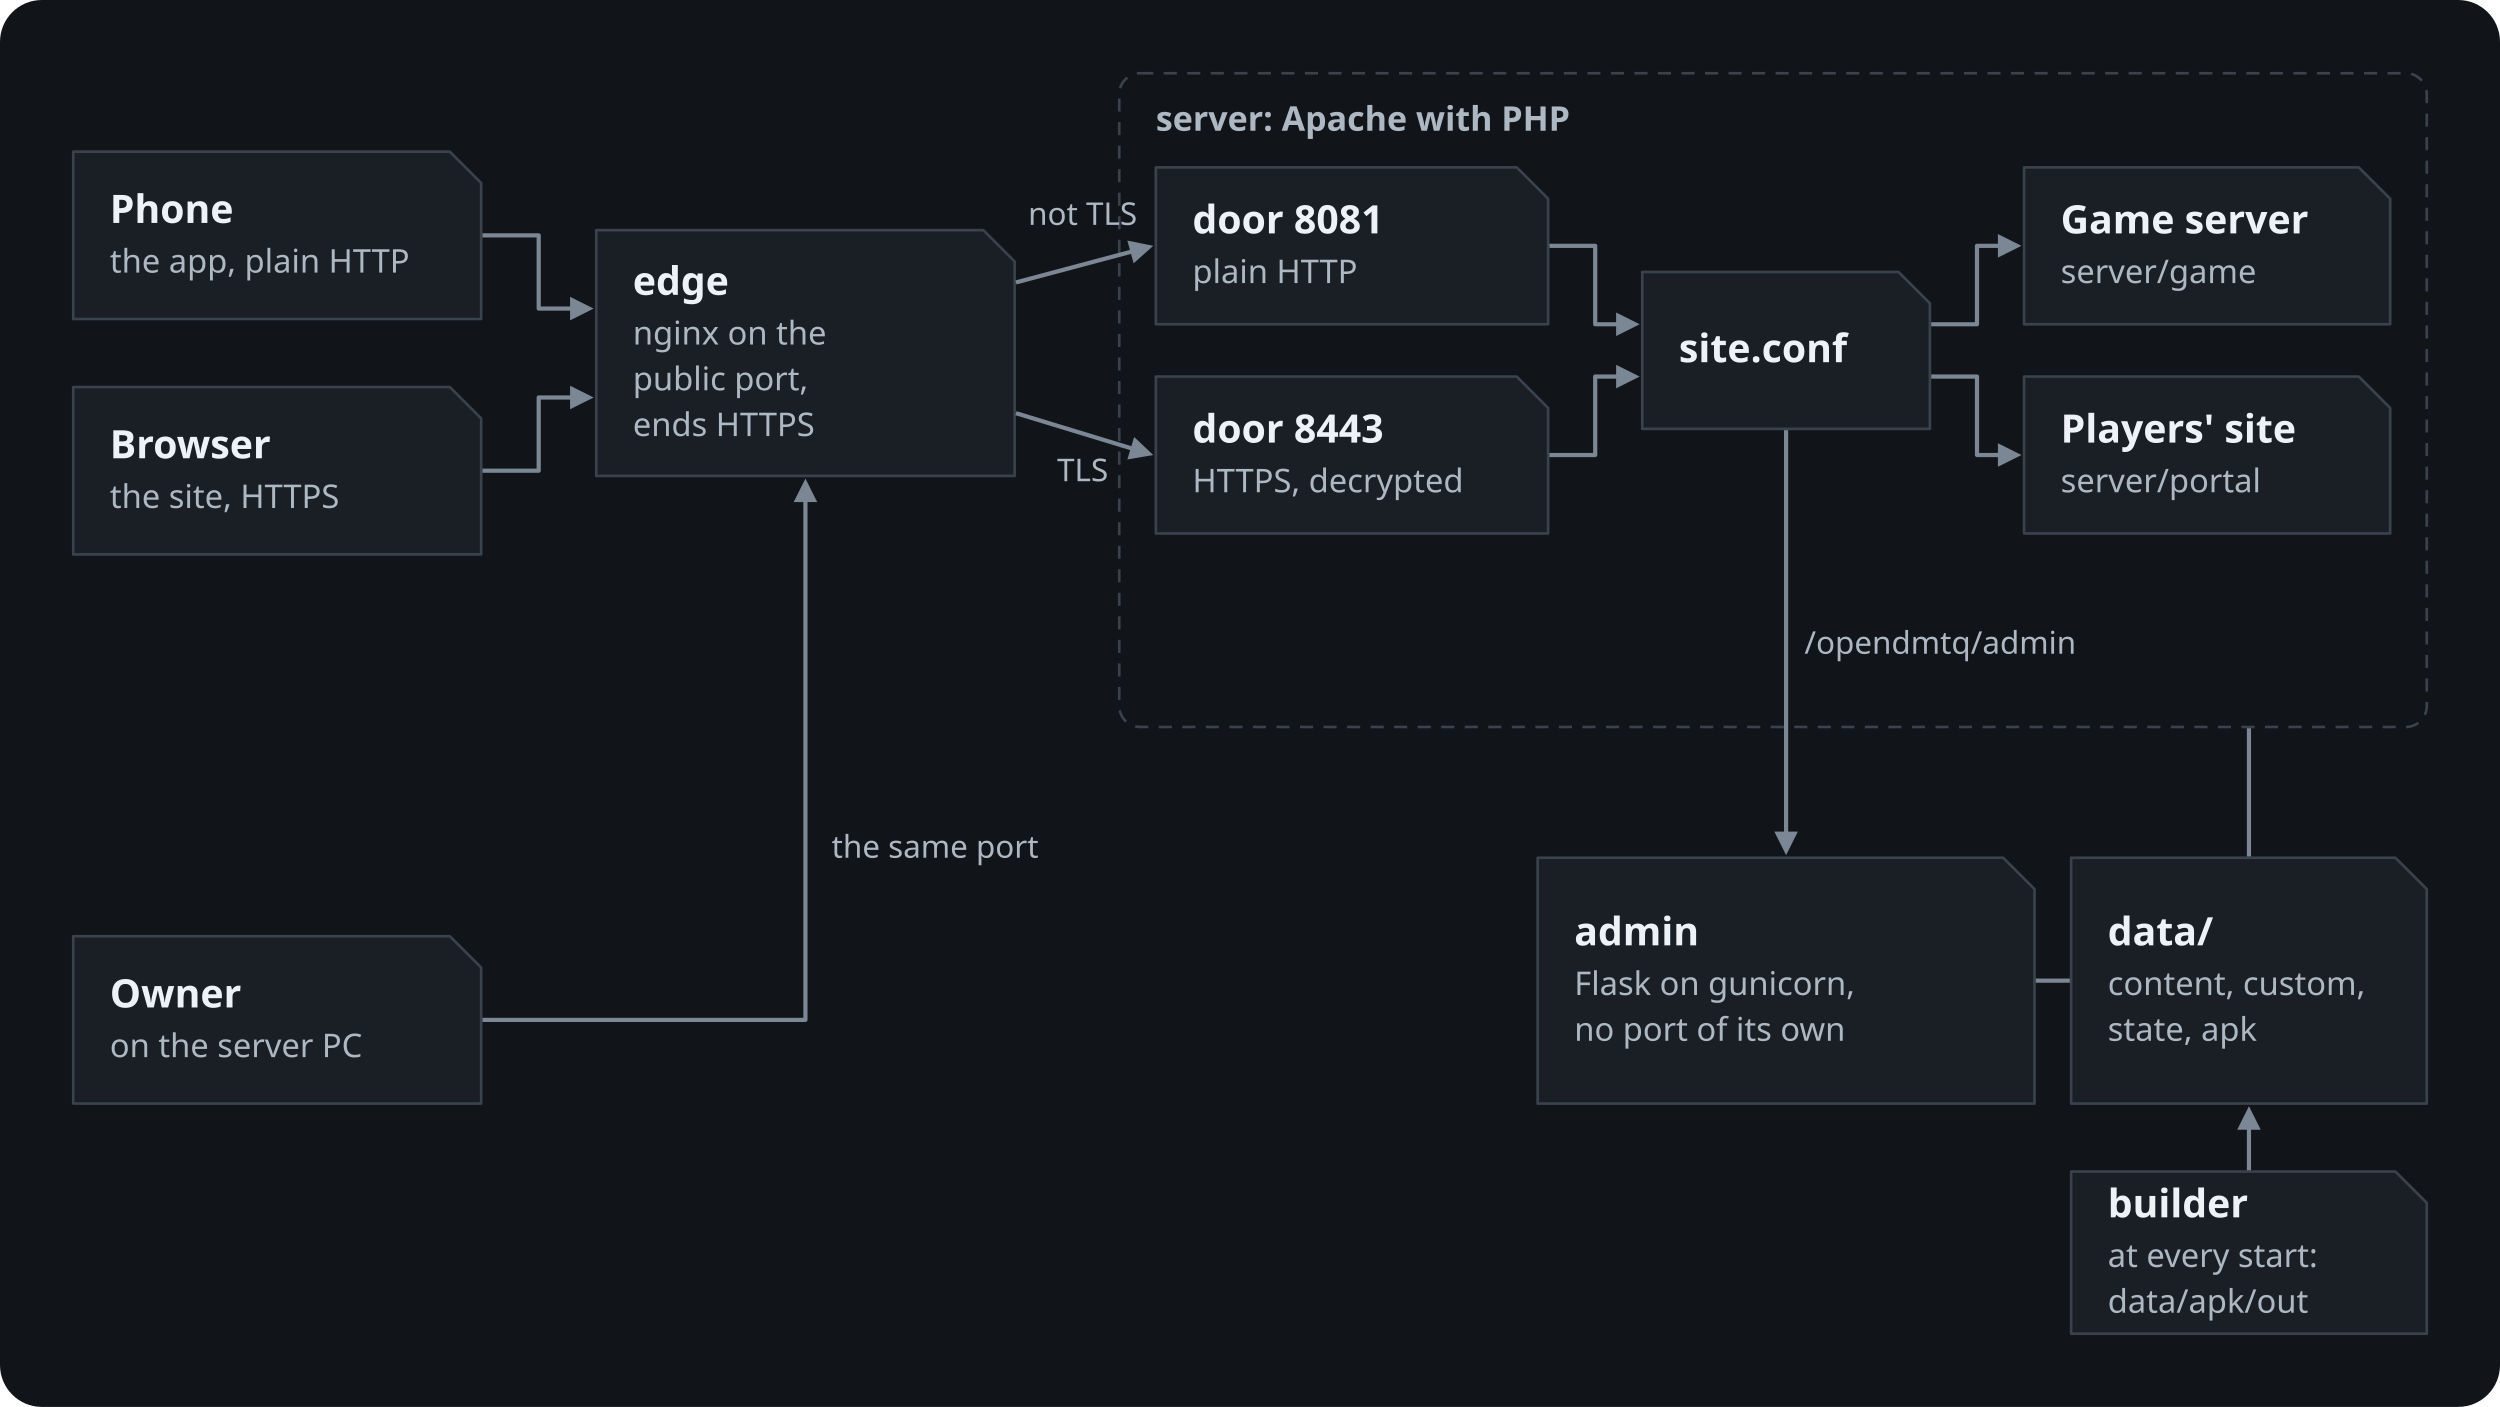
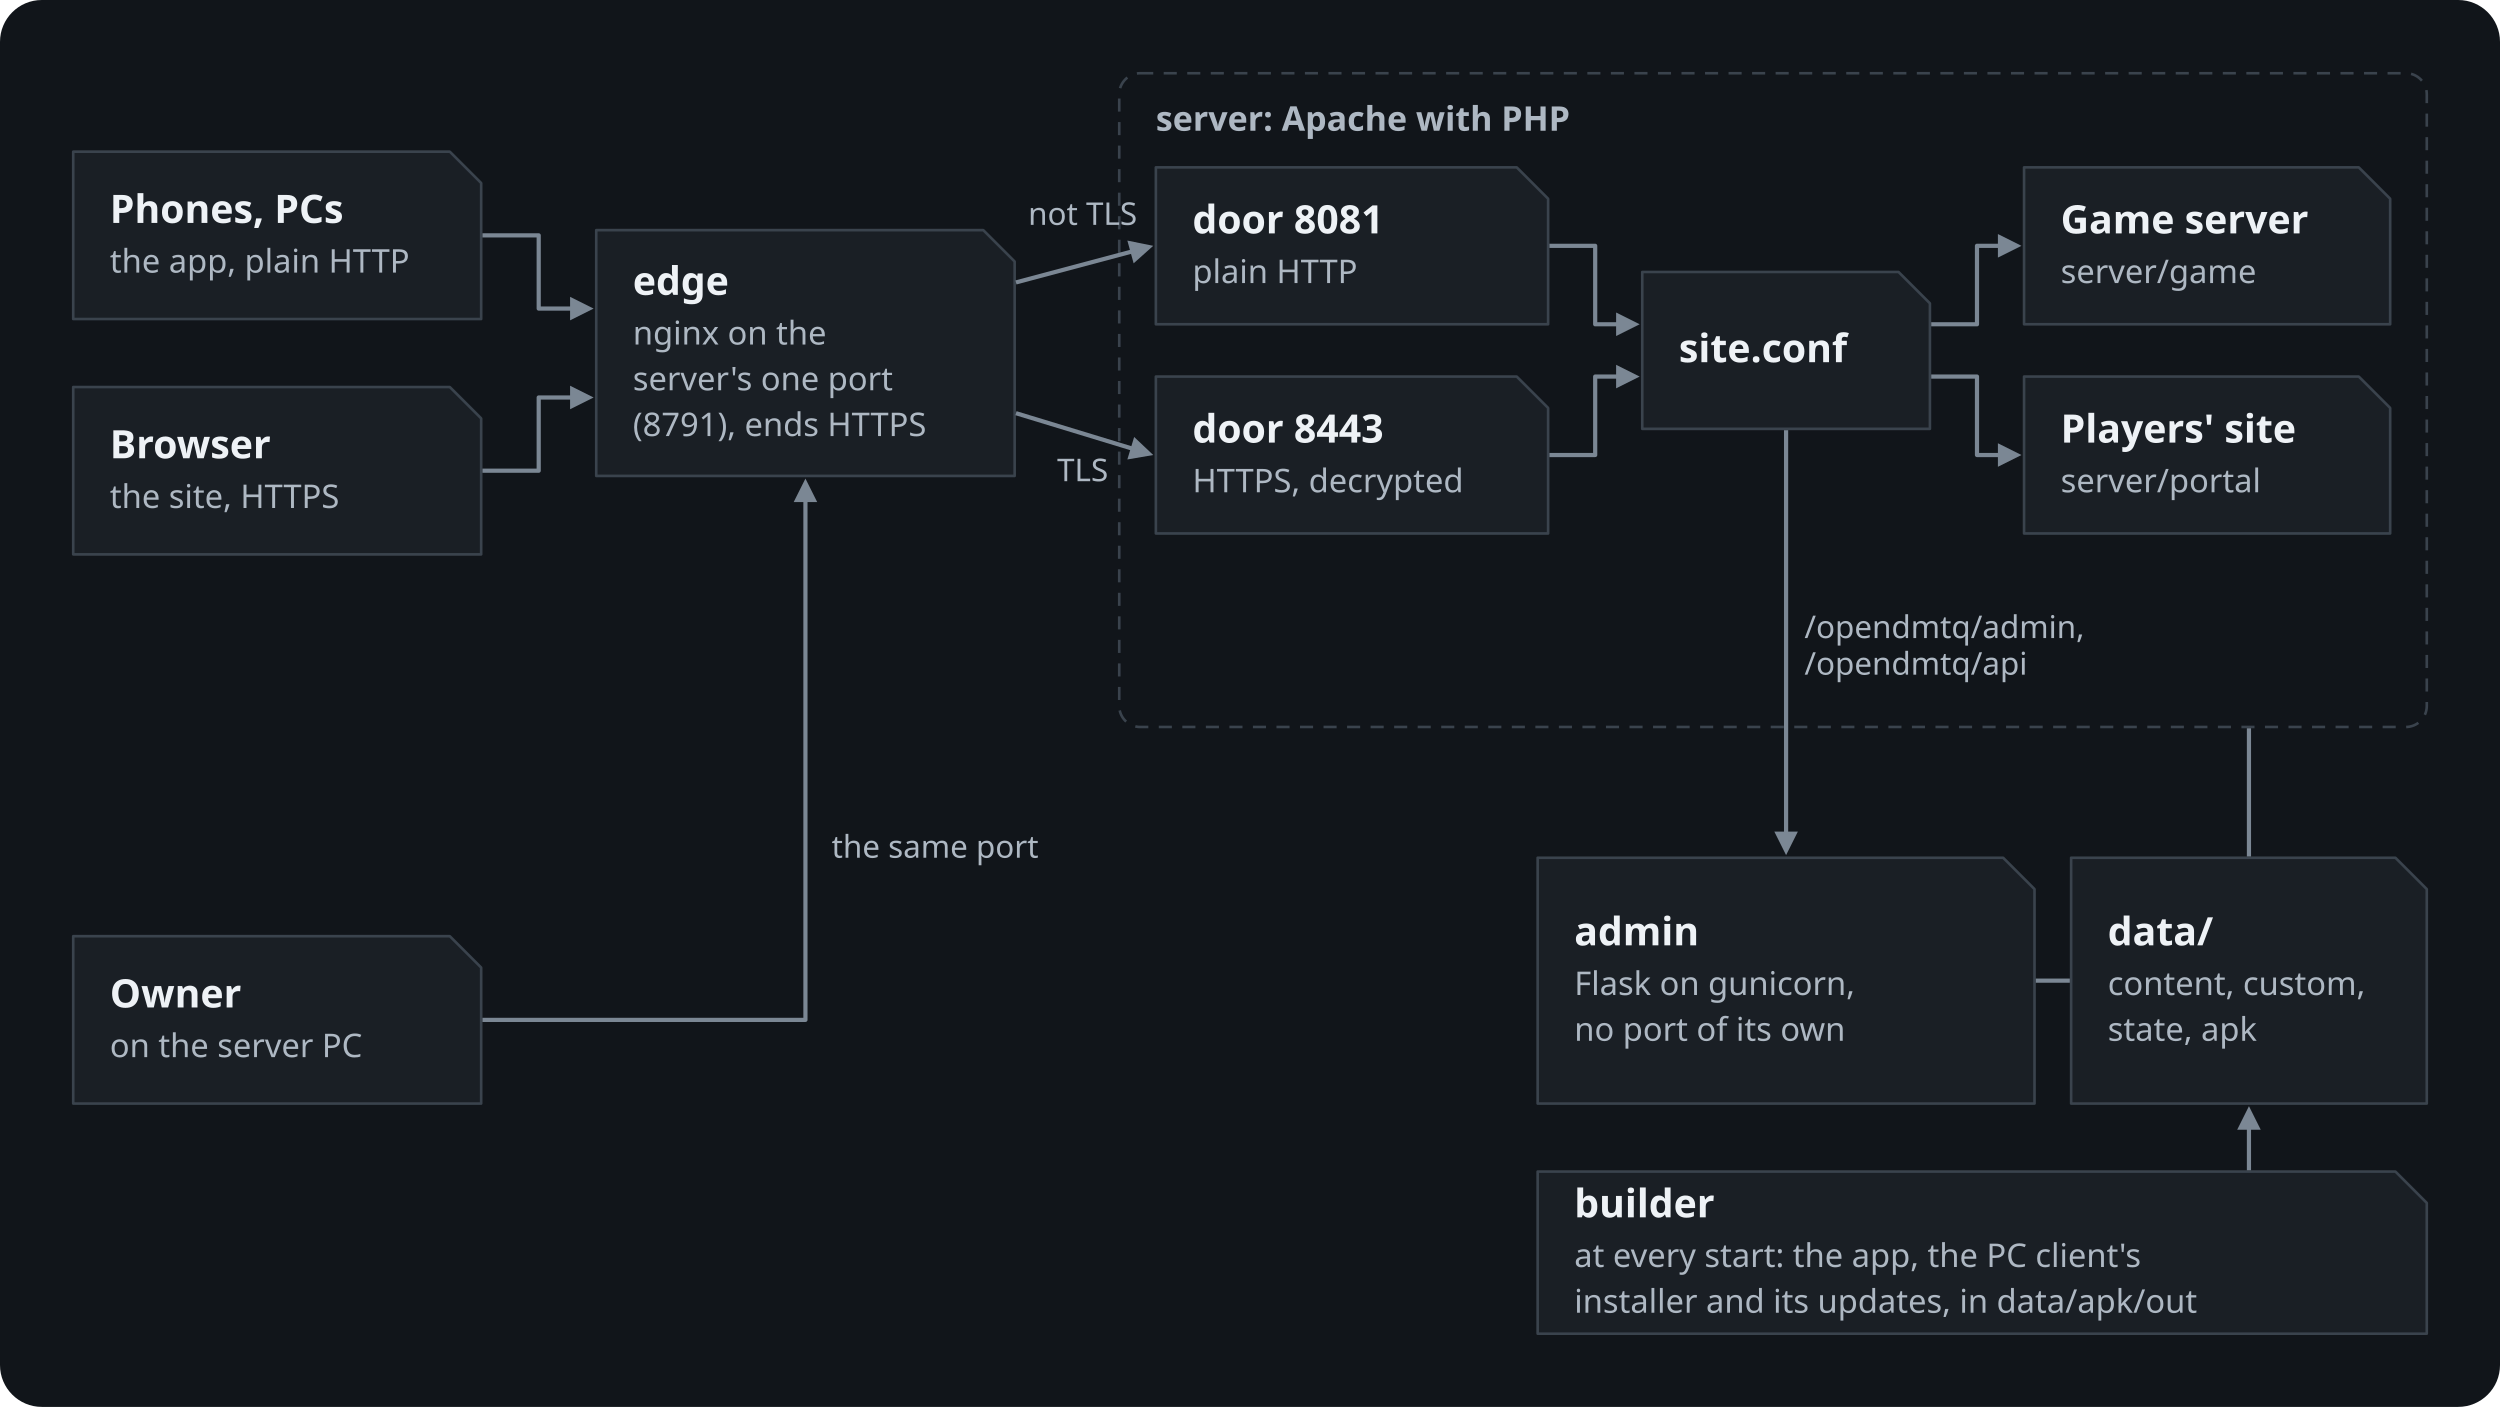
- <svg xmlns="http://www.w3.org/2000/svg" viewBox="-28 -28 956 538" width="956" height="538" font-family="-apple-system, BlinkMacSystemFont, 'Segoe UI', 'Noto Sans', 'Apple SD Gothic Neo', 'Malgun Gothic', 'Noto Sans KR', Helvetica, Arial, sans-serif" role="img" aria-label="The parts with Docker Compose. Phones (plain HTTP) and browsers (HTTPS) reach the edge, nginx on the one public port, which ends HTTPS and passes each connection to one of Apache's two doors; site.conf sends it to the game server, the players' site or, for /opendmtq/admin, the admin pages, on the same port: the owner opens them there too. The game server, the site and the admin pages work on data/; the builder puts the app, and the PC client's installer beside it, in data/apk/out at every start">
+ <svg xmlns="http://www.w3.org/2000/svg" viewBox="-28 -28 956 538" width="956" height="538" font-family="-apple-system, BlinkMacSystemFont, 'Segoe UI', 'Noto Sans', 'Apple SD Gothic Neo', 'Malgun Gothic', 'Noto Sans KR', Helvetica, Arial, sans-serif" role="img" aria-label="The parts with Docker Compose. Phones and PCs (plain HTTP) and browsers (HTTPS) reach the edge, nginx on the server's one port (8791 unless set otherwise), which ends HTTPS and passes each connection to one of Apache's two doors; site.conf sends it to the game server, the players' site or, for /opendmtq/admin and /opendmtq/api, the admin service, which has no port of its own on the PC: the owner opens the admin pages on the same port. The game server, the site and the admin pages work on data/; the builder puts the app, and the PC client's installer and its updates beside it, in data/apk/out at every start">
  <rect x="-28" y="-28" width="956" height="538" rx="16" fill="#11151a" />
  <path d="M0,30 H144 L156,42 V94 H0 Z" fill="#1a1f25" stroke="#3a434d" stroke-width="1" stroke-linejoin="round" />
-   <text x="14" y="57.25" font-size="15" font-weight="600" fill="#eef2f6" text-anchor="start" data-box="14,142">Phone</text>
+   <text x="14" y="57.25" font-size="15" font-weight="600" fill="#eef2f6" text-anchor="start" data-box="14,142">Phones, PCs</text>
  <text x="14" y="76.25" font-size="12.5" fill="#aeb8c3" text-anchor="start" data-box="14,142">the app, plain HTTP</text>
  <path d="M0,120 H144 L156,132 V184 H0 Z" fill="#1a1f25" stroke="#3a434d" stroke-width="1" stroke-linejoin="round" />
  <text x="14" y="147.25" font-size="15" font-weight="600" fill="#eef2f6" text-anchor="start" data-box="14,142">Browser</text>
  <text x="14" y="166.25" font-size="12.5" fill="#aeb8c3" text-anchor="start" data-box="14,142">the site, HTTPS</text>
  <path d="M0,330 H144 L156,342 V394 H0 Z" fill="#1a1f25" stroke="#3a434d" stroke-width="1" stroke-linejoin="round" />
  <text x="14" y="357.25" font-size="15" font-weight="600" fill="#eef2f6" text-anchor="start" data-box="14,142">Owner</text>
  <text x="14" y="376.25" font-size="12.5" fill="#aeb8c3" text-anchor="start" data-box="14,142">on the server PC</text>
  <path d="M200,60 H348 L360,72 V154 H200 Z" fill="#1a1f25" stroke="#3a434d" stroke-width="1" stroke-linejoin="round" />
  <text x="214" y="84.75" font-size="15" font-weight="600" fill="#eef2f6" text-anchor="start" data-box="214,346">edge</text>
  <text x="214" y="103.75" font-size="12.5" fill="#aeb8c3" text-anchor="start" data-box="214,346">nginx on the</text>
-   <text x="214" y="121.25" font-size="12.5" fill="#aeb8c3" text-anchor="start" data-box="214,346">public port,</text>
-   <text x="214" y="138.75" font-size="12.5" fill="#aeb8c3" text-anchor="start" data-box="214,346">ends HTTPS</text>
+   <text x="214" y="121.25" font-size="12.5" fill="#aeb8c3" text-anchor="start" data-box="214,346">server's one port</text>
+   <text x="214" y="138.75" font-size="12.5" fill="#aeb8c3" text-anchor="start" data-box="214,346">(8791), ends HTTPS</text>
  <path d="M156.5,62 L178,62 L178,90 L192,90" fill="none" stroke="#7b8794" stroke-width="1.6" stroke-linejoin="round" />
  <path d="M199,90 L190.0,94.5 L190.0,85.5 Z" fill="#7b8794" data-tip="199,90" />
  <path d="M156.5,152 L178,152 L178,124 L192,124" fill="none" stroke="#7b8794" stroke-width="1.6" stroke-linejoin="round" />
  <path d="M199,124 L190.0,128.5 L190.0,119.5 Z" fill="#7b8794" data-tip="199,124" />
  <rect x="400" y="0" width="500" height="250" rx="8" fill="#11151a" stroke="#3a434d" stroke-width="1" stroke-dasharray="5 4" />
  <text x="414" y="22" font-size="13" font-weight="600" fill="#aeb8c3" text-anchor="start" data-box="414,886">server: Apache with PHP</text>
  <path d="M414,36 H552 L564,48 V96 H414 Z" fill="#1a1f25" stroke="#3a434d" stroke-width="1" stroke-linejoin="round" />
  <text x="428" y="61.25" font-size="15" font-weight="600" fill="#eef2f6" text-anchor="start" data-box="428,550">door 8081</text>
  <text x="428" y="80.25" font-size="12.5" fill="#aeb8c3" text-anchor="start" data-box="428,550">plain HTTP</text>
  <path d="M414,116 H552 L564,128 V176 H414 Z" fill="#1a1f25" stroke="#3a434d" stroke-width="1" stroke-linejoin="round" />
  <text x="428" y="141.25" font-size="15" font-weight="600" fill="#eef2f6" text-anchor="start" data-box="428,550">door 8443</text>
  <text x="428" y="160.25" font-size="12.5" fill="#aeb8c3" text-anchor="start" data-box="428,550">HTTPS, decrypted</text>
  <path d="M360.5,80 L406.236,67.804" fill="none" stroke="#7b8794" stroke-width="1.6" stroke-linejoin="round" />
  <path d="M413,66 L405.5,72.7 L403.1,64.0 Z" fill="#7b8794" data-tip="413,66" />
  <text x="386" y="58" font-size="12" fill="#aeb8c3" text-anchor="middle" data-box="362,412">not TLS</text>
  <path d="M360.5,130 L406.304,143.959" fill="none" stroke="#7b8794" stroke-width="1.6" stroke-linejoin="round" />
  <path d="M413,146 L403.1,147.7 L405.7,139.1 Z" fill="#7b8794" data-tip="413,146" />
  <text x="386" y="156" font-size="12" fill="#aeb8c3" text-anchor="middle" data-box="362,412">TLS</text>
  <path d="M600,76 H698 L710,88 V136 H600 Z" fill="#1a1f25" stroke="#3a434d" stroke-width="1" stroke-linejoin="round" />
  <text x="614" y="110.5" font-size="15" font-weight="600" fill="#eef2f6" text-anchor="start" data-box="614,696">site.conf</text>
  <path d="M564.5,66 L582,66 L582,96 L592,96" fill="none" stroke="#7b8794" stroke-width="1.6" stroke-linejoin="round" />
  <path d="M599,96 L590.0,100.5 L590.0,91.5 Z" fill="#7b8794" data-tip="599,96" />
  <path d="M564.5,146 L582,146 L582,116 L592,116" fill="none" stroke="#7b8794" stroke-width="1.6" stroke-linejoin="round" />
  <path d="M599,116 L590.0,120.5 L590.0,111.5 Z" fill="#7b8794" data-tip="599,116" />
  <path d="M746,36 H874 L886,48 V96 H746 Z" fill="#1a1f25" stroke="#3a434d" stroke-width="1" stroke-linejoin="round" />
  <text x="760" y="61.25" font-size="15" font-weight="600" fill="#eef2f6" text-anchor="start" data-box="760,872">Game server</text>
  <text x="760" y="80.25" font-size="12.5" fill="#aeb8c3" text-anchor="start" data-box="760,872">server/game</text>
  <path d="M746,116 H874 L886,128 V176 H746 Z" fill="#1a1f25" stroke="#3a434d" stroke-width="1" stroke-linejoin="round" />
  <text x="760" y="141.25" font-size="15" font-weight="600" fill="#eef2f6" text-anchor="start" data-box="760,872">Players' site</text>
  <text x="760" y="160.25" font-size="12.5" fill="#aeb8c3" text-anchor="start" data-box="760,872">server/portal</text>
  <path d="M710.5,96 L728,96 L728,66 L738,66" fill="none" stroke="#7b8794" stroke-width="1.6" stroke-linejoin="round" />
  <path d="M745,66 L736.0,70.5 L736.0,61.5 Z" fill="#7b8794" data-tip="745,66" />
  <path d="M710.5,116 L728,116 L728,146 L738,146" fill="none" stroke="#7b8794" stroke-width="1.6" stroke-linejoin="round" />
  <path d="M745,146 L736.0,150.5 L736.0,141.5 Z" fill="#7b8794" data-tip="745,146" />
  <path d="M560,300 H738 L750,312 V394 H560 Z" fill="#1a1f25" stroke="#3a434d" stroke-width="1" stroke-linejoin="round" />
  <text x="574" y="333.5" font-size="15" font-weight="600" fill="#eef2f6" text-anchor="start" data-box="574,736">admin</text>
  <text x="574" y="352.5" font-size="12.5" fill="#aeb8c3" text-anchor="start" data-box="574,736">Flask on gunicorn,</text>
  <text x="574" y="370" font-size="12.5" fill="#aeb8c3" text-anchor="start" data-box="574,736">no port of its own</text>
  <path d="M655,136.5 L655,292" fill="none" stroke="#7b8794" stroke-width="1.6" stroke-linejoin="round" />
  <path d="M655,299 L650.5,290.0 L659.5,290.0 Z" fill="#7b8794" data-tip="655,299" />
-   <text x="662" y="222" font-size="12" fill="#aeb8c3" text-anchor="start" data-box="662,790">/opendmtq/admin</text>
+   <text x="662" y="216" font-size="12" fill="#aeb8c3" text-anchor="start" data-box="662,790">/opendmtq/admin,</text>
+   <text x="662" y="230" font-size="12" fill="#aeb8c3" text-anchor="start" data-box="662,790">/opendmtq/api</text>
  <path d="M156.5,362 L280,362 L280,162" fill="none" stroke="#7b8794" stroke-width="1.6" stroke-linejoin="round" />
-   <path d="M280,155 L275.5,164.0 L284.5,164.0 Z" fill="#7b8794" data-tip="280,155" />
+   <path d="M280,155 L284.5,164.0 L275.5,164.0 Z" fill="#7b8794" data-tip="280,155" />
  <text x="290" y="300" font-size="12" fill="#aeb8c3" text-anchor="start" data-box="290,420">the same port</text>
  <path d="M764,300 H888 L900,312 V394 H764 Z" fill="#1a1f25" stroke="#3a434d" stroke-width="1" stroke-linejoin="round" />
  <text x="778" y="333.5" font-size="15" font-weight="600" fill="#eef2f6" text-anchor="start" data-box="778,886">data/</text>
  <text x="778" y="352.5" font-size="12.5" fill="#aeb8c3" text-anchor="start" data-box="778,886">content, custom,</text>
  <text x="778" y="370" font-size="12.5" fill="#aeb8c3" text-anchor="start" data-box="778,886">state, apk</text>
  <path d="M832,250.5 L832,299.5" fill="none" stroke="#7b8794" stroke-width="1.6" />
  <path d="M750.5,347 L763.5,347" fill="none" stroke="#7b8794" stroke-width="1.6" />
-   <path d="M764,420 H888 L900,432 V482 H764 Z" fill="#1a1f25" stroke="#3a434d" stroke-width="1" stroke-linejoin="round" />
-   <text x="778" y="437.5" font-size="15" font-weight="600" fill="#eef2f6" text-anchor="start" data-box="778,886">builder</text>
-   <text x="778" y="456.5" font-size="12.5" fill="#aeb8c3" text-anchor="start" data-box="778,886">at every start:</text>
-   <text x="778" y="474" font-size="12.5" fill="#aeb8c3" text-anchor="start" data-box="778,886">data/apk/out</text>
+   <path d="M560,420 H888 L900,432 V482 H560 Z" fill="#1a1f25" stroke="#3a434d" stroke-width="1" stroke-linejoin="round" />
+   <text x="574" y="437.5" font-size="15" font-weight="600" fill="#eef2f6" text-anchor="start" data-box="574,886">builder</text>
+   <text x="574" y="456.5" font-size="12.5" fill="#aeb8c3" text-anchor="start" data-box="574,886">at every start: the app, the PC client's</text>
+   <text x="574" y="474" font-size="12.5" fill="#aeb8c3" text-anchor="start" data-box="574,886">installer and its updates, in data/apk/out</text>
  <path d="M832,419.5 L832,402" fill="none" stroke="#7b8794" stroke-width="1.6" stroke-linejoin="round" />
  <path d="M832,395 L836.5,404.0 L827.5,404.0 Z" fill="#7b8794" data-tip="832,395" />
</svg>
